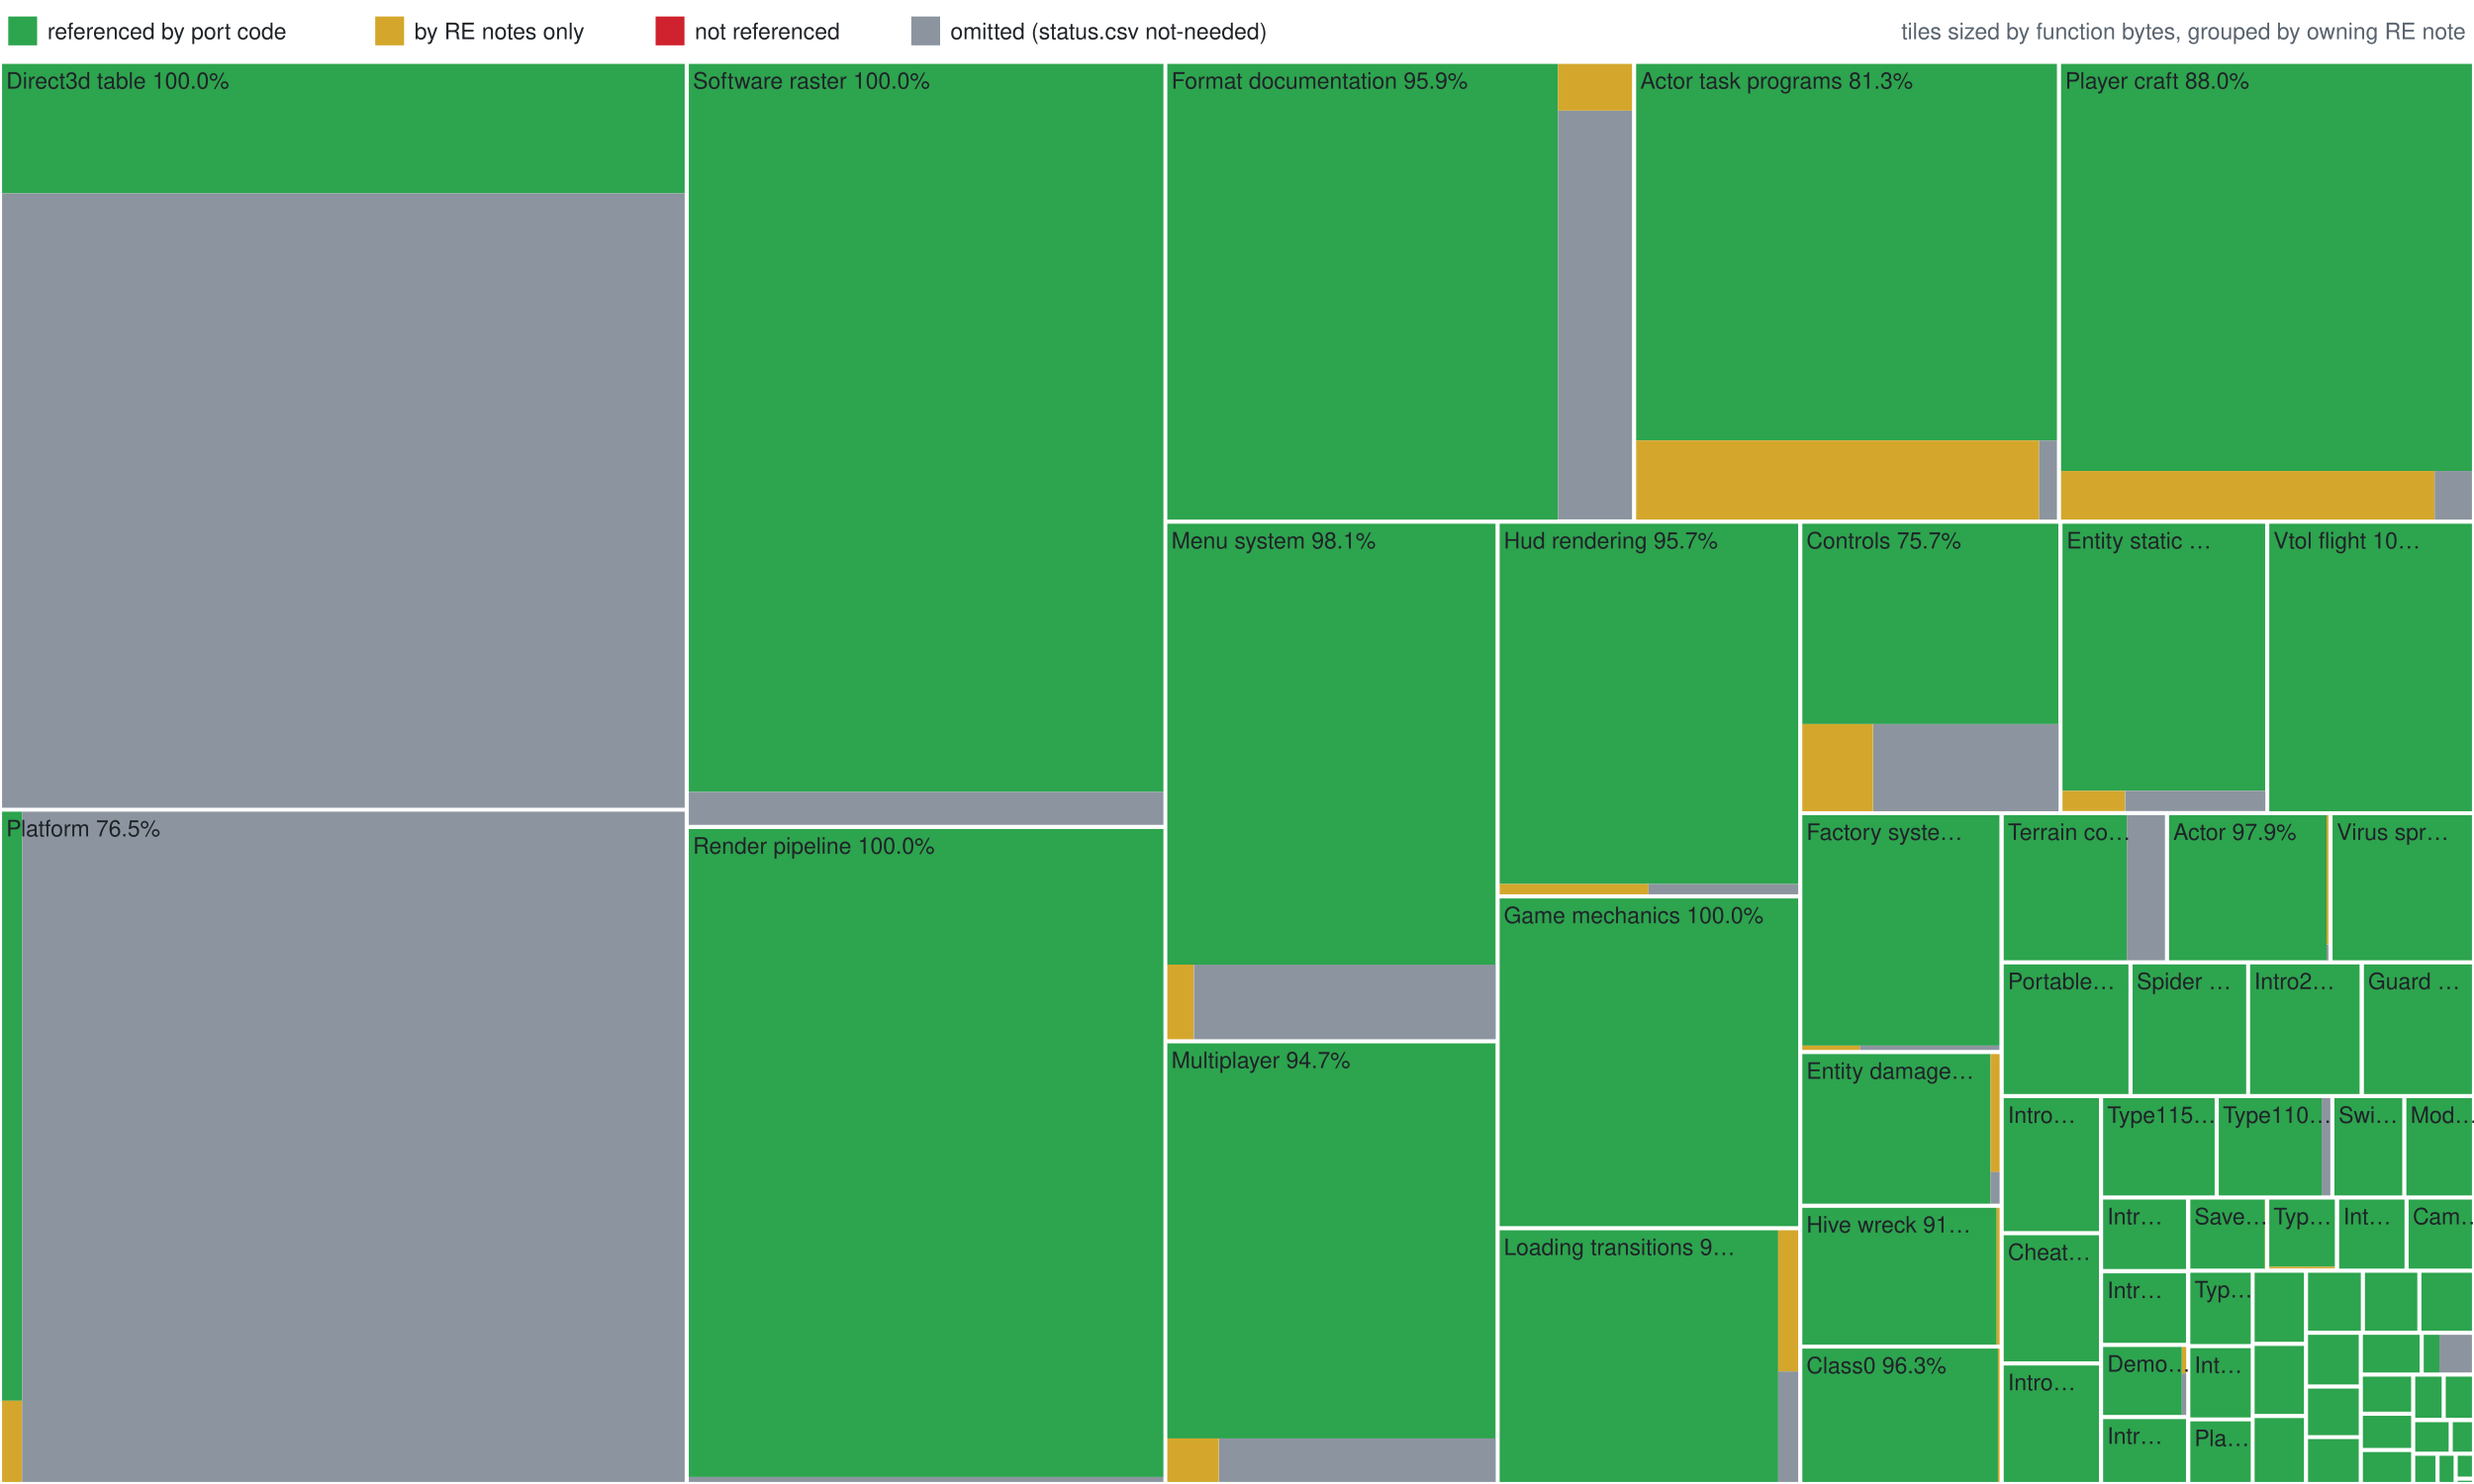
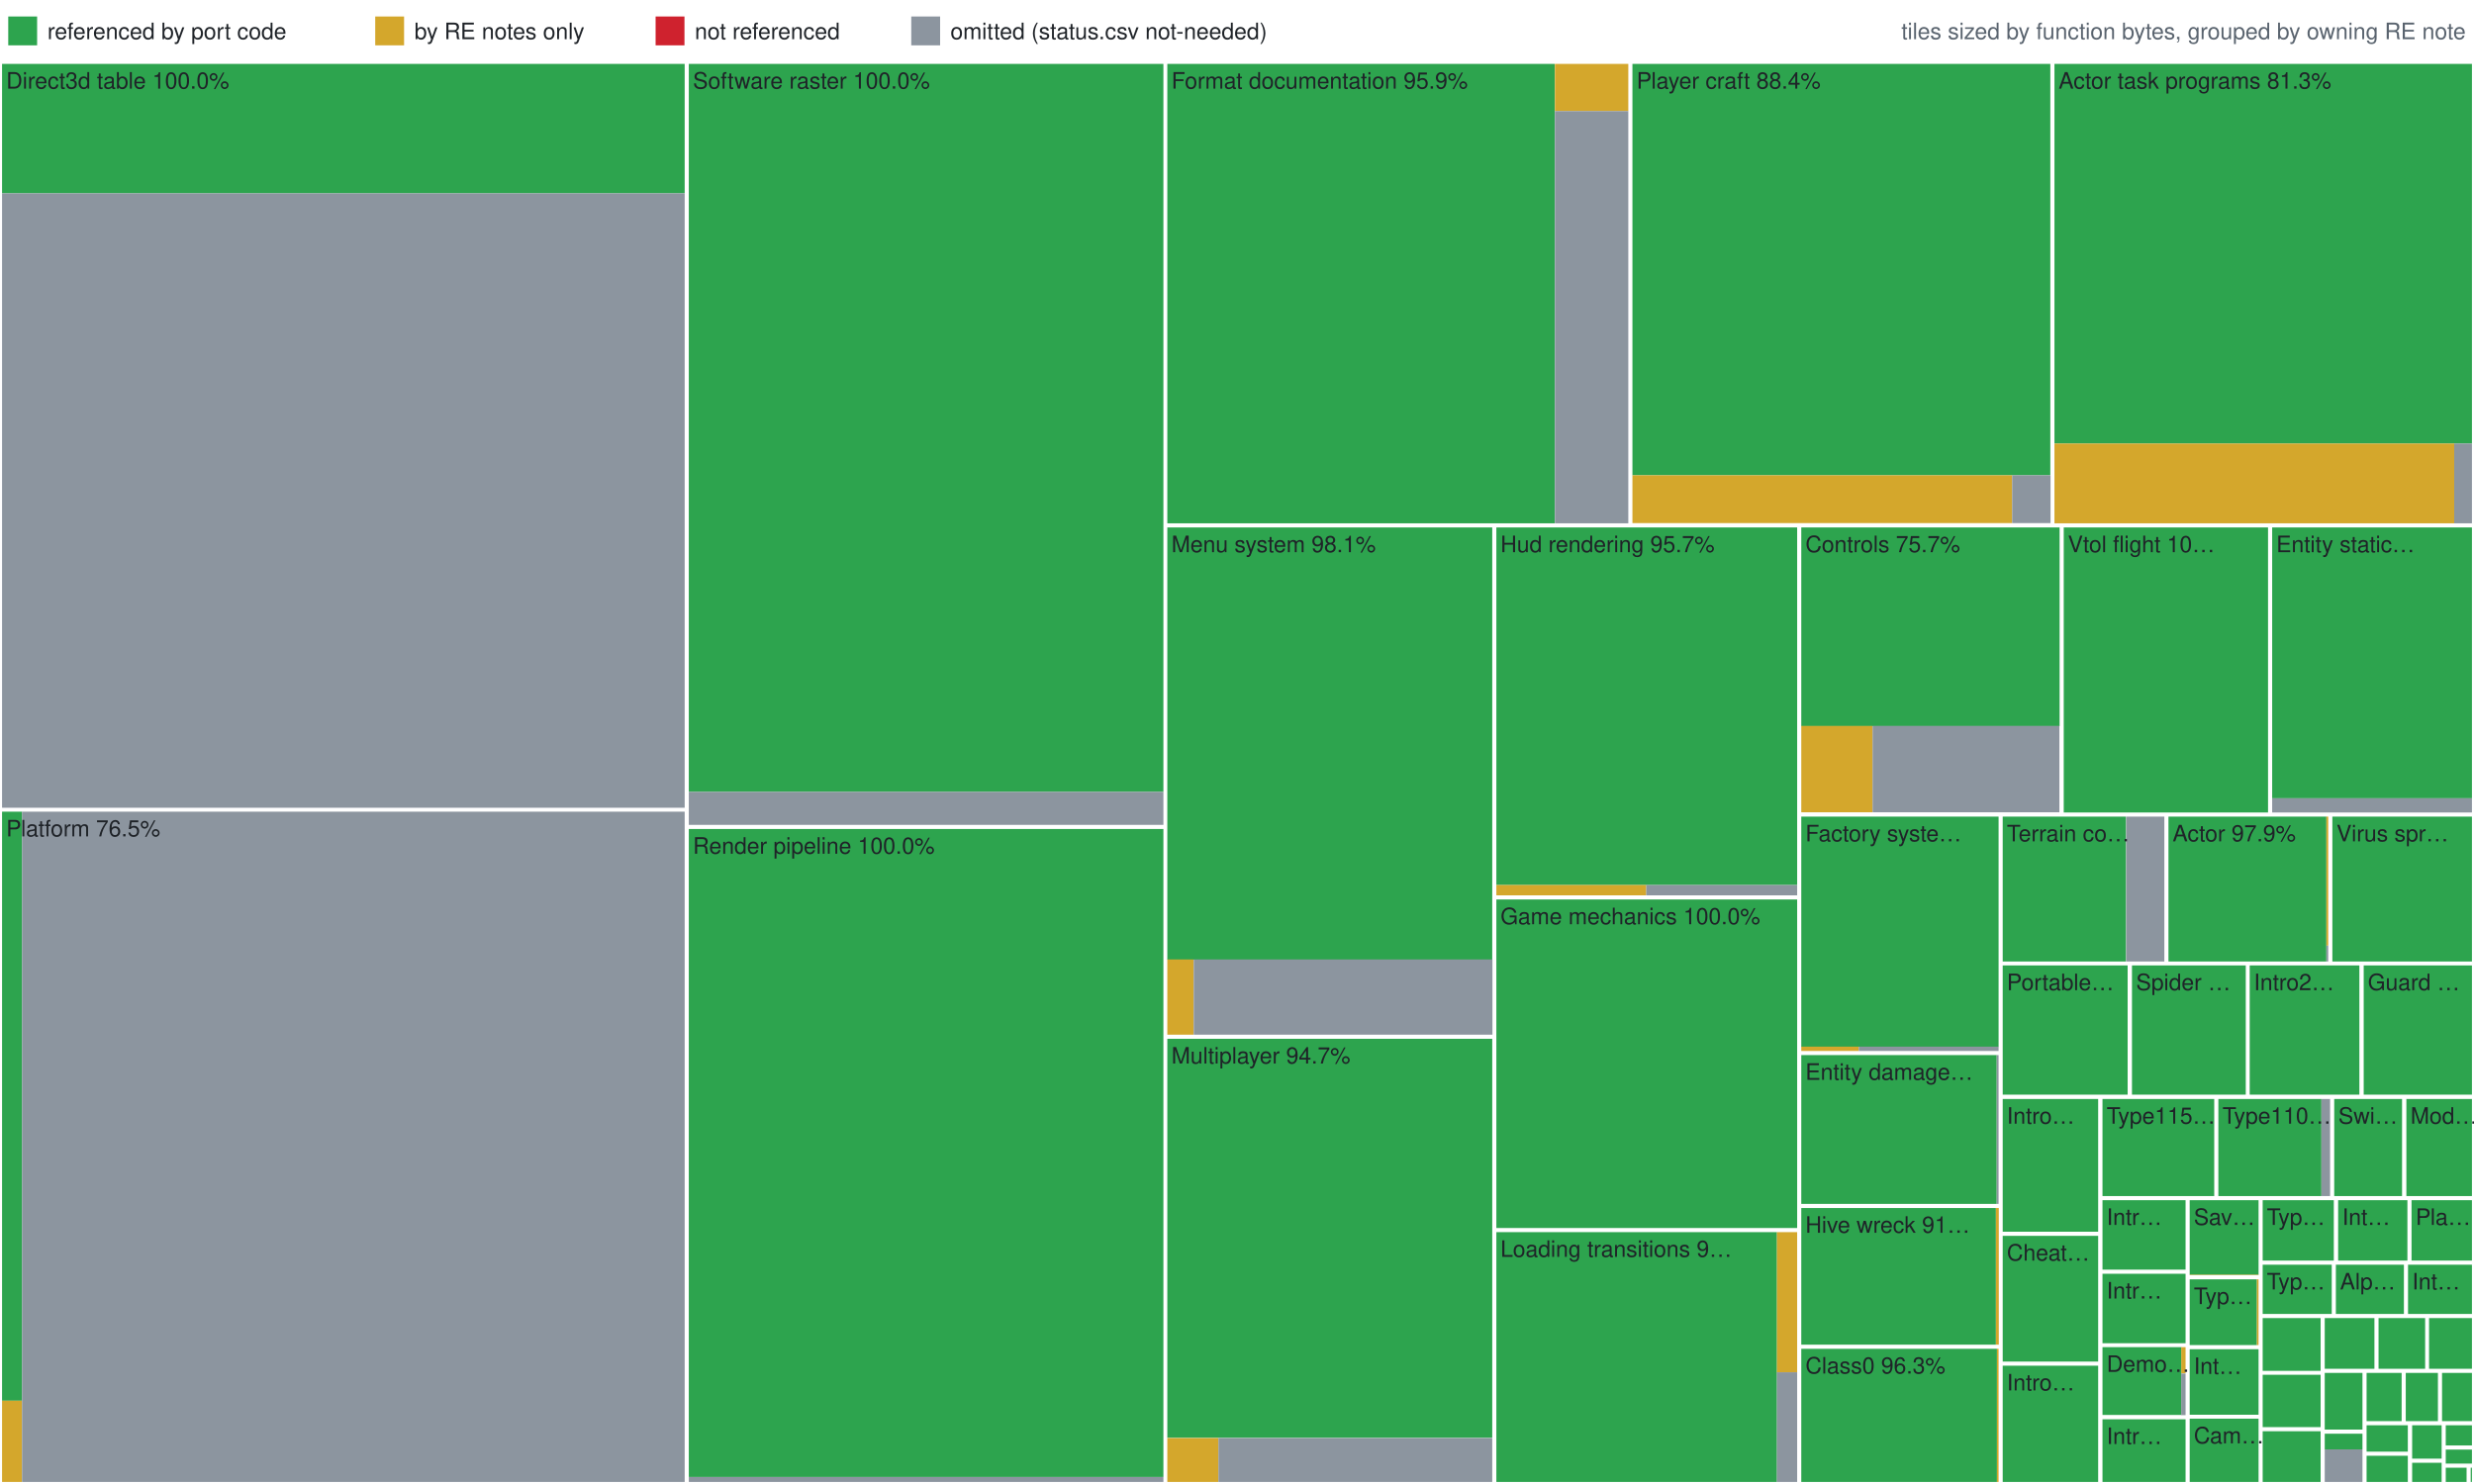
<svg xmlns="http://www.w3.org/2000/svg" width="1200" height="720" viewBox="0 0 1200 720" font-family="Segoe UI, Helvetica, Arial, sans-serif" font-size="11">
  <rect width="1200" height="720" fill="#ffffff" />
  <rect x="4" y="8" width="14" height="14" fill="#2da44e" />
  <text x="23" y="19" fill="#1f2328">referenced by port code</text>
  <rect x="182" y="8" width="14" height="14" fill="#d4a72c" />
  <text x="201" y="19" fill="#1f2328">by RE notes only</text>
  <rect x="318" y="8" width="14" height="14" fill="#cf222e" />
  <text x="337" y="19" fill="#1f2328">not referenced</text>
  <rect x="442" y="8" width="14" height="14" fill="#8c959f" />
  <text x="461" y="19" fill="#1f2328">omitted (status.csv not-needed)</text>
  <text x="1196" y="19" fill="#59636e" text-anchor="end">tiles sized by function bytes, grouped by owning RE note</text>
  <g>
    <rect x="1" y="31" width="331.1" height="62.8" fill="#2da44e" />
    <rect x="1" y="93.8" width="331.1" height="298.1" fill="#8c959f" />
    <text x="3" y="43" fill="#1f2328">Direct3d table 100.0%</text>
  </g>
  <g>
    <rect x="1" y="393.8" width="9.7" height="285.8" fill="#2da44e" />
    <rect x="1" y="679.6" width="9.7" height="39.4" fill="#d4a72c" />
    <rect x="10.7" y="393.8" width="321.4" height="325.2" fill="#8c959f" />
    <text x="3" y="405.8" fill="#1f2328">Platform 76.5%</text>
  </g>
  <g>
    <rect x="334.1" y="31" width="230.2" height="353.2" fill="#2da44e" />
    <rect x="334.1" y="384.2" width="230.2" height="16" fill="#8c959f" />
    <text x="336.1" y="43" fill="#1f2328">Software raster 100.0%</text>
  </g>
  <g>
    <rect x="334.1" y="402.2" width="230.2" height="314.4" fill="#2da44e" />
    <rect x="334.1" y="716.6" width="230.2" height="2.4" fill="#8c959f" />
    <text x="336.1" y="414.2" fill="#1f2328">Render pipeline 100.0%</text>
  </g>
  <g>
-     <rect x="566.2" y="31" width="189.5" height="221.1" fill="#2da44e" />
-     <rect x="755.7" y="31" width="35.9" height="22.7" fill="#d4a72c" />
-     <rect x="755.7" y="53.7" width="35.9" height="198.3" fill="#8c959f" />
+     <rect x="566.2" y="31" width="187.9" height="222.9" fill="#2da44e" />
+     <rect x="754.2" y="31" width="35.6" height="22.9" fill="#d4a72c" />
+     <rect x="754.2" y="53.9" width="35.6" height="200" fill="#8c959f" />
    <text x="568.2" y="43" fill="#1f2328">Format documentation 95.9%</text>
  </g>
  <g>
-     <rect x="793.6" y="31" width="204.1" height="182.7" fill="#2da44e" />
-     <rect x="793.6" y="213.7" width="195.5" height="38.4" fill="#d4a72c" />
-     <rect x="989.1" y="213.7" width="8.6" height="38.4" fill="#8c959f" />
-     <text x="795.6" y="43" fill="#1f2328">Actor task programs 81.3%</text>
-   </g>
-   <g>
-     <rect x="999.7" y="31" width="199.3" height="197.5" fill="#2da44e" />
-     <rect x="999.7" y="228.5" width="181.1" height="23.6" fill="#d4a72c" />
-     <rect x="1180.9" y="228.5" width="18.1" height="23.6" fill="#8c959f" />
-     <text x="1001.7" y="43" fill="#1f2328">Player craft 88.0%</text>
-   </g>
-   <g>
-     <rect x="566.2" y="254.1" width="159.2" height="214" fill="#2da44e" />
-     <rect x="566.2" y="468" width="12.8" height="36.2" fill="#d4a72c" />
-     <rect x="579.1" y="468" width="146.4" height="36.2" fill="#8c959f" />
-     <text x="568.2" y="266.1" fill="#1f2328">Menu system 98.1%</text>
-   </g>
-   <g>
-     <rect x="566.2" y="506.2" width="159.2" height="191.7" fill="#2da44e" />
-     <rect x="566.2" y="697.9" width="25" height="21.1" fill="#d4a72c" />
-     <rect x="591.3" y="697.9" width="134.2" height="21.1" fill="#8c959f" />
-     <text x="568.2" y="518.2" fill="#1f2328">Multiplayer 94.7%</text>
-   </g>
-   <g>
-     <rect x="727.4" y="254.1" width="144.8" height="174.8" fill="#2da44e" />
-     <rect x="727.4" y="428.9" width="72.2" height="5" fill="#d4a72c" />
-     <rect x="799.6" y="428.9" width="72.6" height="5" fill="#8c959f" />
-     <text x="729.4" y="266.1" fill="#1f2328">Hud rendering 95.7%</text>
-   </g>
-   <g>
-     <rect x="727.4" y="435.9" width="144.8" height="159" fill="#2da44e" />
-     <text x="729.4" y="447.9" fill="#1f2328">Game mechanics 100.0%</text>
-   </g>
-   <g>
-     <rect x="727.4" y="596.9" width="135.1" height="122.1" fill="#2da44e" />
-     <rect x="862.5" y="596.9" width="9.7" height="68.6" fill="#d4a72c" />
-     <rect x="862.5" y="665.4" width="9.7" height="53.6" fill="#8c959f" />
-     <text x="729.4" y="608.9" fill="#1f2328">Loading transitions 9…</text>
-   </g>
-   <g>
-     <rect x="874.2" y="254.1" width="124.2" height="97.2" fill="#2da44e" />
-     <rect x="874.2" y="351.3" width="34.3" height="42.3" fill="#d4a72c" />
-     <rect x="908.6" y="351.3" width="89.9" height="42.3" fill="#8c959f" />
-     <text x="876.2" y="266.1" fill="#1f2328">Controls 75.7%</text>
-   </g>
-   <g>
-     <rect x="1000.4" y="254.1" width="98.3" height="129.6" fill="#2da44e" />
-     <rect x="1000.4" y="383.7" width="30.3" height="9.8" fill="#d4a72c" />
-     <rect x="1030.8" y="383.7" width="68" height="9.8" fill="#8c959f" />
-     <text x="1002.4" y="266.1" fill="#1f2328">Entity static …</text>
-   </g>
-   <g>
-     <rect x="1100.7" y="254.1" width="98.3" height="139.5" fill="#2da44e" />
-     <text x="1102.7" y="266.1" fill="#1f2328">Vtol flight 10…</text>
-   </g>
-   <g>
-     <rect x="874.2" y="395.5" width="95.6" height="111.8" fill="#2da44e" />
-     <rect x="874.2" y="507.3" width="27.9" height="2.1" fill="#d4a72c" />
-     <rect x="902.1" y="507.3" width="67.7" height="2.1" fill="#8c959f" />
-     <text x="876.2" y="407.5" fill="#1f2328">Factory syste…</text>
-   </g>
-   <g>
-     <rect x="874.2" y="511.4" width="91.3" height="72.6" fill="#2da44e" />
-     <rect x="965.5" y="511.4" width="4.4" height="57.3" fill="#d4a72c" />
-     <rect x="965.5" y="568.6" width="4.4" height="15.4" fill="#8c959f" />
-     <text x="876.2" y="523.4" fill="#1f2328">Entity damage…</text>
-   </g>
-   <g>
-     <rect x="874.2" y="586" width="94.3" height="66.4" fill="#2da44e" />
-     <rect x="968.5" y="586" width="1.4" height="66.4" fill="#d4a72c" />
-     <text x="876.2" y="598" fill="#1f2328">Hive wreck 91…</text>
-   </g>
-   <g>
-     <rect x="874.2" y="654.3" width="94.9" height="64.7" fill="#2da44e" />
-     <rect x="969.1" y="654.3" width="0.8" height="64.7" fill="#d4a72c" />
-     <text x="876.2" y="666.3" fill="#1f2328">Class0 96.3%</text>
-   </g>
-   <g>
-     <rect x="971.9" y="395.5" width="59.7" height="70.4" fill="#2da44e" />
-     <rect x="1031.6" y="395.5" width="18.5" height="70.4" fill="#8c959f" />
-     <text x="973.9" y="407.5" fill="#1f2328">Terrain co…</text>
-   </g>
-   <g>
-     <rect x="1052.1" y="395.5" width="76.4" height="70.4" fill="#2da44e" />
-     <rect x="1128.5" y="395.5" width="0.9" height="62.7" fill="#d4a72c" />
-     <rect x="1128.5" y="458.3" width="0.9" height="7.7" fill="#8c959f" />
-     <text x="1054.1" y="407.5" fill="#1f2328">Actor 97.9%</text>
-   </g>
-   <g>
-     <rect x="1131.4" y="395.5" width="67.6" height="70.4" fill="#2da44e" />
-     <text x="1133.4" y="407.5" fill="#1f2328">Virus spr…</text>
-   </g>
-   <g>
-     <rect x="971.9" y="467.9" width="60.5" height="62.9" fill="#2da44e" />
-     <text x="973.9" y="479.9" fill="#1f2328">Portable…</text>
-   </g>
-   <g>
-     <rect x="1034.4" y="467.9" width="55.1" height="62.9" fill="#2da44e" />
-     <text x="1036.4" y="479.9" fill="#1f2328">Spider …</text>
-   </g>
-   <g>
-     <rect x="1091.4" y="467.9" width="53.1" height="62.9" fill="#2da44e" />
-     <text x="1093.4" y="479.9" fill="#1f2328">Intro2…</text>
-   </g>
-   <g>
-     <rect x="1146.6" y="467.9" width="52.4" height="62.9" fill="#2da44e" />
-     <text x="1148.6" y="479.9" fill="#1f2328">Guard …</text>
-   </g>
-   <g>
-     <rect x="971.9" y="532.8" width="46.2" height="64.5" fill="#2da44e" />
-     <text x="973.9" y="544.8" fill="#1f2328">Intro…</text>
-   </g>
-   <g>
-     <rect x="971.9" y="599.3" width="46.2" height="61.2" fill="#2da44e" />
-     <rect x="971.9" y="660.5" width="46.2" height="0" fill="#8c959f" />
-     <text x="973.9" y="611.3" fill="#1f2328">Cheat…</text>
-   </g>
-   <g>
-     <rect x="971.9" y="662.5" width="46.2" height="56.5" fill="#2da44e" />
-     <text x="973.9" y="674.5" fill="#1f2328">Intro…</text>
-   </g>
-   <g>
-     <rect x="1020.1" y="532.8" width="54.1" height="47.2" fill="#2da44e" />
-     <text x="1022.1" y="544.8" fill="#1f2328">Type115…</text>
-   </g>
-   <g>
-     <rect x="1076.2" y="532.8" width="49.9" height="47.2" fill="#2da44e" />
-     <rect x="1126.1" y="532.8" width="4.2" height="47.2" fill="#8c959f" />
-     <text x="1078.2" y="544.8" fill="#1f2328">Type110…</text>
-   </g>
-   <g>
-     <rect x="1132.3" y="532.8" width="32.9" height="47.2" fill="#2da44e" />
-     <text x="1134.3" y="544.8" fill="#1f2328">Swi…</text>
-   </g>
-   <g>
-     <rect x="1167.2" y="532.8" width="31.8" height="47.2" fill="#2da44e" />
-     <text x="1169.2" y="544.8" fill="#1f2328">Mod…</text>
-   </g>
-   <g>
-     <rect x="1020.1" y="582" width="40.2" height="33.7" fill="#2da44e" />
-     <text x="1022.1" y="594" fill="#1f2328">Intr…</text>
-   </g>
-   <g>
-     <rect x="1020.1" y="617.8" width="40.2" height="33.7" fill="#2da44e" />
-     <text x="1022.1" y="629.8" fill="#1f2328">Intr…</text>
-   </g>
-   <g>
-     <rect x="1020.1" y="653.5" width="38.2" height="33" fill="#2da44e" />
-     <rect x="1058.3" y="653.5" width="2.1" height="12.8" fill="#d4a72c" />
-     <rect x="1058.3" y="666.3" width="2.1" height="20.2" fill="#8c959f" />
-     <text x="1022.1" y="665.5" fill="#1f2328">Demo…</text>
-   </g>
-   <g>
-     <rect x="1020.1" y="688.5" width="40.2" height="30.5" fill="#2da44e" />
-     <text x="1022.1" y="700.5" fill="#1f2328">Intr…</text>
-   </g>
-   <g>
-     <rect x="1062.4" y="582" width="36.2" height="33.5" fill="#2da44e" />
-     <rect x="1098.5" y="582" width="0.2" height="33.5" fill="#d4a72c" />
-     <text x="1064.4" y="594" fill="#1f2328">Save…</text>
-   </g>
-   <g>
-     <rect x="1100.7" y="582" width="31.8" height="32.6" fill="#2da44e" />
-     <rect x="1100.7" y="614.6" width="31.8" height="0.8" fill="#d4a72c" />
-     <text x="1102.7" y="594" fill="#1f2328">Typ…</text>
-   </g>
-   <g>
-     <rect x="1134.6" y="582" width="31.7" height="33.5" fill="#2da44e" />
-     <text x="1136.6" y="594" fill="#1f2328">Int…</text>
-   </g>
-   <g>
-     <rect x="1168.3" y="582" width="30.7" height="33.5" fill="#2da44e" />
-     <text x="1170.3" y="594" fill="#1f2328">Cam…</text>
-   </g>
-   <g>
-     <rect x="1062.4" y="617.5" width="29.3" height="34.6" fill="#2da44e" />
-     <text x="1064.4" y="629.5" fill="#1f2328">Typ…</text>
-   </g>
-   <g>
-     <rect x="1062.4" y="654.1" width="29.3" height="33.6" fill="#2da44e" />
-     <text x="1064.4" y="666.1" fill="#1f2328">Int…</text>
-   </g>
-   <g>
-     <rect x="1062.4" y="689.6" width="29.3" height="29.4" fill="#2da44e" />
-     <text x="1064.4" y="701.6" fill="#1f2328">Pla…</text>
-   </g>
-   <g>
-     <rect x="1093.6" y="617.5" width="23.9" height="33.5" fill="#2da44e" />
-   </g>
-   <g>
-     <rect x="1093.6" y="653" width="23.9" height="33" fill="#2da44e" />
-   </g>
-   <g>
-     <rect x="1093.6" y="688" width="23.9" height="31" fill="#2da44e" />
-   </g>
-   <g>
-     <rect x="1119.5" y="617.5" width="25.6" height="28.1" fill="#2da44e" />
-   </g>
-   <g>
-     <rect x="1147.1" y="617.5" width="25.4" height="28.1" fill="#2da44e" />
-   </g>
-   <g>
-     <rect x="1174.5" y="617.5" width="24.5" height="28.1" fill="#2da44e" />
-   </g>
-   <g>
-     <rect x="1119.5" y="647.6" width="24.6" height="24.1" fill="#2da44e" />
-   </g>
-   <g>
-     <rect x="1119.5" y="673.7" width="24.6" height="22.6" fill="#2da44e" />
-   </g>
-   <g>
-     <rect x="1119.5" y="698.2" width="24.6" height="20.8" fill="#2da44e" />
-   </g>
-   <g>
-     <rect x="1146.1" y="647.6" width="27.5" height="18.3" fill="#2da44e" />
-   </g>
-   <g>
-     <rect x="1175.6" y="647.6" width="7.6" height="18.3" fill="#2da44e" />
-     <rect x="1183.2" y="647.6" width="15.8" height="18.3" fill="#8c959f" />
-   </g>
-   <g>
-     <rect x="1146.1" y="667.9" width="23.4" height="17" fill="#2da44e" />
-   </g>
-   <g>
-     <rect x="1146.1" y="686.9" width="23.4" height="15.6" fill="#2da44e" />
-   </g>
-   <g>
-     <rect x="1146.1" y="704.5" width="23.4" height="14.5" fill="#2da44e" />
-   </g>
-   <g>
-     <rect x="1171.5" y="667.9" width="12.8" height="20" fill="#2da44e" />
-   </g>
-   <g>
-     <rect x="1186.3" y="667.9" width="12.7" height="20" fill="#2da44e" />
-   </g>
-   <g>
-     <rect x="1171.5" y="690" width="16.2" height="14.3" fill="#2da44e" />
-   </g>
-   <g>
-     <rect x="1189.7" y="690" width="9.3" height="14.3" fill="#2da44e" />
-   </g>
-   <g>
-     <rect x="1171.5" y="706.3" width="9.8" height="12.7" fill="#2da44e" />
-   </g>
-   <g>
-     <rect x="1183.3" y="706.3" width="6.8" height="12.7" fill="#2da44e" />
-   </g>
-   <g>
-     <rect x="1192.1" y="706.3" width="6.9" height="10.1" fill="#2da44e" />
-   </g>
-   <g>
-     <rect x="1192.1" y="718.4" width="6.9" height="0.6" fill="#2da44e" />
+     <rect x="791.8" y="31" width="202.7" height="199.6" fill="#2da44e" />
+     <rect x="791.8" y="230.6" width="184.2" height="23.2" fill="#d4a72c" />
+     <rect x="976" y="230.6" width="18.6" height="23.2" fill="#8c959f" />
+     <text x="793.8" y="43" fill="#1f2328">Player craft 88.4%</text>
+   </g>
+   <g>
+     <rect x="996.5" y="31" width="202.5" height="184.2" fill="#2da44e" />
+     <rect x="996.5" y="215.2" width="193.9" height="38.7" fill="#d4a72c" />
+     <rect x="1190.4" y="215.2" width="8.6" height="38.7" fill="#8c959f" />
+     <text x="998.5" y="43" fill="#1f2328">Actor task programs 81.3%</text>
+   </g>
+   <g>
+     <rect x="566.2" y="255.9" width="157.6" height="209.7" fill="#2da44e" />
+     <rect x="566.2" y="465.5" width="12.7" height="36.5" fill="#d4a72c" />
+     <rect x="579" y="465.5" width="144.9" height="36.5" fill="#8c959f" />
+     <text x="568.2" y="267.9" fill="#1f2328">Menu system 98.1%</text>
+   </g>
+   <g>
+     <rect x="566.2" y="504" width="157.6" height="193.6" fill="#2da44e" />
+     <rect x="566.2" y="697.7" width="24.8" height="21.3" fill="#d4a72c" />
+     <rect x="591" y="697.7" width="132.8" height="21.3" fill="#8c959f" />
+     <text x="568.2" y="516" fill="#1f2328">Multiplayer 94.7%</text>
+   </g>
+   <g>
+     <rect x="725.8" y="255.9" width="145.9" height="173.5" fill="#2da44e" />
+     <rect x="725.8" y="429.4" width="72.7" height="5" fill="#d4a72c" />
+     <rect x="798.5" y="429.4" width="73.2" height="5" fill="#8c959f" />
+     <text x="727.8" y="267.9" fill="#1f2328">Hud rendering 95.7%</text>
+   </g>
+   <g>
+     <rect x="725.8" y="436.4" width="145.9" height="159.4" fill="#2da44e" />
+     <text x="727.8" y="448.4" fill="#1f2328">Game mechanics 100.0%</text>
+   </g>
+   <g>
+     <rect x="725.8" y="597.8" width="136.1" height="121.2" fill="#2da44e" />
+     <rect x="861.9" y="597.8" width="9.8" height="68.1" fill="#d4a72c" />
+     <rect x="861.9" y="665.8" width="9.8" height="53.2" fill="#8c959f" />
+     <text x="727.8" y="609.8" fill="#1f2328">Loading transitions 9…</text>
+   </g>
+   <g>
+     <rect x="873.7" y="255.9" width="125.3" height="96.4" fill="#2da44e" />
+     <rect x="873.7" y="352.2" width="34.6" height="41.9" fill="#d4a72c" />
+     <rect x="908.3" y="352.2" width="90.6" height="41.9" fill="#8c959f" />
+     <text x="875.7" y="267.9" fill="#1f2328">Controls 75.7%</text>
+   </g>
+   <g>
+     <rect x="1001" y="255.9" width="99.1" height="138.3" fill="#2da44e" />
+     <text x="1003" y="267.9" fill="#1f2328">Vtol flight 10…</text>
+   </g>
+   <g>
+     <rect x="1102.1" y="255.9" width="96.9" height="131.4" fill="#2da44e" />
+     <rect x="1102.1" y="387.3" width="96.9" height="6.9" fill="#8c959f" />
+     <text x="1104.1" y="267.9" fill="#1f2328">Entity static…</text>
+   </g>
+   <g>
+     <rect x="873.7" y="396.2" width="95.7" height="111.7" fill="#2da44e" />
+     <rect x="873.7" y="507.8" width="27.9" height="2.1" fill="#d4a72c" />
+     <rect x="901.6" y="507.8" width="67.8" height="2.1" fill="#8c959f" />
+     <text x="875.7" y="408.2" fill="#1f2328">Factory syste…</text>
+   </g>
+   <g>
+     <rect x="873.7" y="511.9" width="94.8" height="72.2" fill="#2da44e" />
+     <rect x="968.5" y="511.9" width="0.9" height="72.2" fill="#8c959f" />
+     <text x="875.7" y="523.9" fill="#1f2328">Entity damage…</text>
+   </g>
+   <g>
+     <rect x="873.7" y="586.1" width="94.4" height="66.3" fill="#2da44e" />
+     <rect x="968.1" y="586.1" width="1.4" height="66.3" fill="#d4a72c" />
+     <text x="875.7" y="598.1" fill="#1f2328">Hive wreck 91…</text>
+   </g>
+   <g>
+     <rect x="873.7" y="654.4" width="94.9" height="64.6" fill="#2da44e" />
+     <rect x="968.6" y="654.4" width="0.8" height="64.6" fill="#d4a72c" />
+     <text x="875.7" y="666.4" fill="#1f2328">Class0 96.3%</text>
+   </g>
+   <g>
+     <rect x="971.4" y="396.2" width="59.8" height="70.3" fill="#2da44e" />
+     <rect x="1031.3" y="396.2" width="18.5" height="70.3" fill="#8c959f" />
+     <text x="973.4" y="408.2" fill="#1f2328">Terrain co…</text>
+   </g>
+   <g>
+     <rect x="1051.8" y="396.2" width="76.6" height="70.3" fill="#2da44e" />
+     <rect x="1128.4" y="396.2" width="0.9" height="62.6" fill="#d4a72c" />
+     <rect x="1128.4" y="458.8" width="0.9" height="7.7" fill="#8c959f" />
+     <text x="1053.8" y="408.2" fill="#1f2328">Actor 97.9%</text>
+   </g>
+   <g>
+     <rect x="1131.3" y="396.2" width="67.7" height="70.3" fill="#2da44e" />
+     <text x="1133.3" y="408.2" fill="#1f2328">Virus spr…</text>
+   </g>
+   <g>
+     <rect x="971.4" y="468.4" width="60.6" height="62.7" fill="#2da44e" />
+     <text x="973.4" y="480.4" fill="#1f2328">Portable…</text>
+   </g>
+   <g>
+     <rect x="1034.1" y="468.4" width="55.2" height="62.7" fill="#2da44e" />
+     <text x="1036.1" y="480.4" fill="#1f2328">Spider …</text>
+   </g>
+   <g>
+     <rect x="1091.2" y="468.4" width="53.2" height="62.7" fill="#2da44e" />
+     <text x="1093.2" y="480.4" fill="#1f2328">Intro2…</text>
+   </g>
+   <g>
+     <rect x="1146.5" y="468.4" width="52.5" height="62.7" fill="#2da44e" />
+     <text x="1148.5" y="480.4" fill="#1f2328">Guard …</text>
+   </g>
+   <g>
+     <rect x="971.4" y="533.2" width="46.3" height="64.4" fill="#2da44e" />
+     <text x="973.4" y="545.2" fill="#1f2328">Intro…</text>
+   </g>
+   <g>
+     <rect x="971.4" y="599.6" width="46.3" height="61" fill="#2da44e" />
+     <rect x="971.4" y="660.6" width="46.3" height="0" fill="#8c959f" />
+     <text x="973.4" y="611.6" fill="#1f2328">Cheat…</text>
+   </g>
+   <g>
+     <rect x="971.4" y="662.6" width="46.3" height="56.4" fill="#2da44e" />
+     <text x="973.4" y="674.6" fill="#1f2328">Intro…</text>
+   </g>
+   <g>
+     <rect x="1019.8" y="533.2" width="54.2" height="47.1" fill="#2da44e" />
+     <text x="1021.8" y="545.2" fill="#1f2328">Type115…</text>
+   </g>
+   <g>
+     <rect x="1076" y="533.2" width="50" height="47.1" fill="#2da44e" />
+     <rect x="1126" y="533.2" width="4.2" height="47.1" fill="#8c959f" />
+     <text x="1078" y="545.2" fill="#1f2328">Type110…</text>
+   </g>
+   <g>
+     <rect x="1132.2" y="533.2" width="32.9" height="47.1" fill="#2da44e" />
+     <text x="1134.2" y="545.2" fill="#1f2328">Swi…</text>
+   </g>
+   <g>
+     <rect x="1167.2" y="533.2" width="31.8" height="47.1" fill="#2da44e" />
+     <text x="1169.2" y="545.2" fill="#1f2328">Mod…</text>
+   </g>
+   <g>
+     <rect x="1019.8" y="582.3" width="40.3" height="33.7" fill="#2da44e" />
+     <text x="1021.8" y="594.3" fill="#1f2328">Intr…</text>
+   </g>
+   <g>
+     <rect x="1019.8" y="618" width="40.3" height="33.7" fill="#2da44e" />
+     <text x="1021.8" y="630" fill="#1f2328">Intr…</text>
+   </g>
+   <g>
+     <rect x="1019.8" y="653.6" width="38.3" height="32.9" fill="#2da44e" />
+     <rect x="1058" y="653.6" width="2.1" height="12.7" fill="#d4a72c" />
+     <rect x="1058" y="666.4" width="2.1" height="20.2" fill="#8c959f" />
+     <text x="1021.8" y="665.6" fill="#1f2328">Demo…</text>
+   </g>
+   <g>
+     <rect x="1019.8" y="688.6" width="40.3" height="30.4" fill="#2da44e" />
+     <text x="1021.8" y="700.6" fill="#1f2328">Intr…</text>
+   </g>
+   <g>
+     <rect x="1062.1" y="582.3" width="33.4" height="36.2" fill="#2da44e" />
+     <rect x="1062.1" y="618.5" width="33.4" height="0.2" fill="#d4a72c" />
+     <text x="1064.1" y="594.3" fill="#1f2328">Sav…</text>
+   </g>
+   <g>
+     <rect x="1062.1" y="620.7" width="32.6" height="31.9" fill="#2da44e" />
+     <rect x="1094.7" y="620.7" width="0.8" height="31.9" fill="#d4a72c" />
+     <text x="1064.1" y="632.7" fill="#1f2328">Typ…</text>
+   </g>
+   <g>
+     <rect x="1062.1" y="654.6" width="33.4" height="31.8" fill="#2da44e" />
+     <text x="1064.1" y="666.6" fill="#1f2328">Int…</text>
+   </g>
+   <g>
+     <rect x="1062.1" y="688.3" width="33.4" height="30.7" fill="#2da44e" />
+     <text x="1064.1" y="700.3" fill="#1f2328">Cam…</text>
+   </g>
+   <g>
+     <rect x="1097.5" y="582.3" width="34.5" height="29.3" fill="#2da44e" />
+     <text x="1099.5" y="594.3" fill="#1f2328">Typ…</text>
+   </g>
+   <g>
+     <rect x="1134.1" y="582.3" width="33.6" height="29.3" fill="#2da44e" />
+     <text x="1136.1" y="594.3" fill="#1f2328">Int…</text>
+   </g>
+   <g>
+     <rect x="1169.7" y="582.3" width="29.3" height="29.3" fill="#2da44e" />
+     <text x="1171.7" y="594.3" fill="#1f2328">Pla…</text>
+   </g>
+   <g>
+     <rect x="1097.5" y="613.6" width="33.5" height="23.9" fill="#2da44e" />
+     <text x="1099.5" y="625.6" fill="#1f2328">Typ…</text>
+   </g>
+   <g>
+     <rect x="1133" y="613.6" width="33" height="23.9" fill="#2da44e" />
+     <text x="1135" y="625.6" fill="#1f2328">Alp…</text>
+   </g>
+   <g>
+     <rect x="1168" y="613.6" width="31" height="23.9" fill="#2da44e" />
+     <text x="1170" y="625.6" fill="#1f2328">Int…</text>
+   </g>
+   <g>
+     <rect x="1097.5" y="639.5" width="28.1" height="25.6" fill="#2da44e" />
+   </g>
+   <g>
+     <rect x="1097.5" y="667" width="28.1" height="25.4" fill="#2da44e" />
+   </g>
+   <g>
+     <rect x="1097.5" y="694.4" width="28.1" height="24.6" fill="#2da44e" />
+   </g>
+   <g>
+     <rect x="1127.6" y="639.5" width="24.1" height="24.6" fill="#2da44e" />
+   </g>
+   <g>
+     <rect x="1153.7" y="639.5" width="22.6" height="24.6" fill="#2da44e" />
+   </g>
+   <g>
+     <rect x="1178.2" y="639.5" width="20.8" height="24.6" fill="#2da44e" />
+   </g>
+   <g>
+     <rect x="1127.6" y="666.1" width="18.3" height="27.5" fill="#2da44e" />
+   </g>
+   <g>
+     <rect x="1127.6" y="695.6" width="18.3" height="7.6" fill="#2da44e" />
+     <rect x="1127.6" y="703.2" width="18.3" height="15.8" fill="#8c959f" />
+   </g>
+   <g>
+     <rect x="1147.9" y="666.1" width="17" height="23.4" fill="#2da44e" />
+   </g>
+   <g>
+     <rect x="1166.9" y="666.1" width="15.6" height="23.4" fill="#2da44e" />
+   </g>
+   <g>
+     <rect x="1184.5" y="666.1" width="14.5" height="23.4" fill="#2da44e" />
+   </g>
+   <g>
+     <rect x="1147.9" y="691.5" width="20" height="12.8" fill="#2da44e" />
+   </g>
+   <g>
+     <rect x="1147.9" y="706.3" width="20" height="12.7" fill="#2da44e" />
+   </g>
+   <g>
+     <rect x="1170" y="691.5" width="14.3" height="16.2" fill="#2da44e" />
+   </g>
+   <g>
+     <rect x="1170" y="709.7" width="14.3" height="9.3" fill="#2da44e" />
+   </g>
+   <g>
+     <rect x="1186.3" y="691.5" width="12.7" height="9.8" fill="#2da44e" />
+   </g>
+   <g>
+     <rect x="1186.3" y="703.3" width="12.7" height="6.8" fill="#2da44e" />
+   </g>
+   <g>
+     <rect x="1186.3" y="712.1" width="10.1" height="6.9" fill="#2da44e" />
+   </g>
+   <g>
+     <rect x="1198.4" y="712.1" width="0.6" height="6.9" fill="#2da44e" />
  </g>
</svg>
